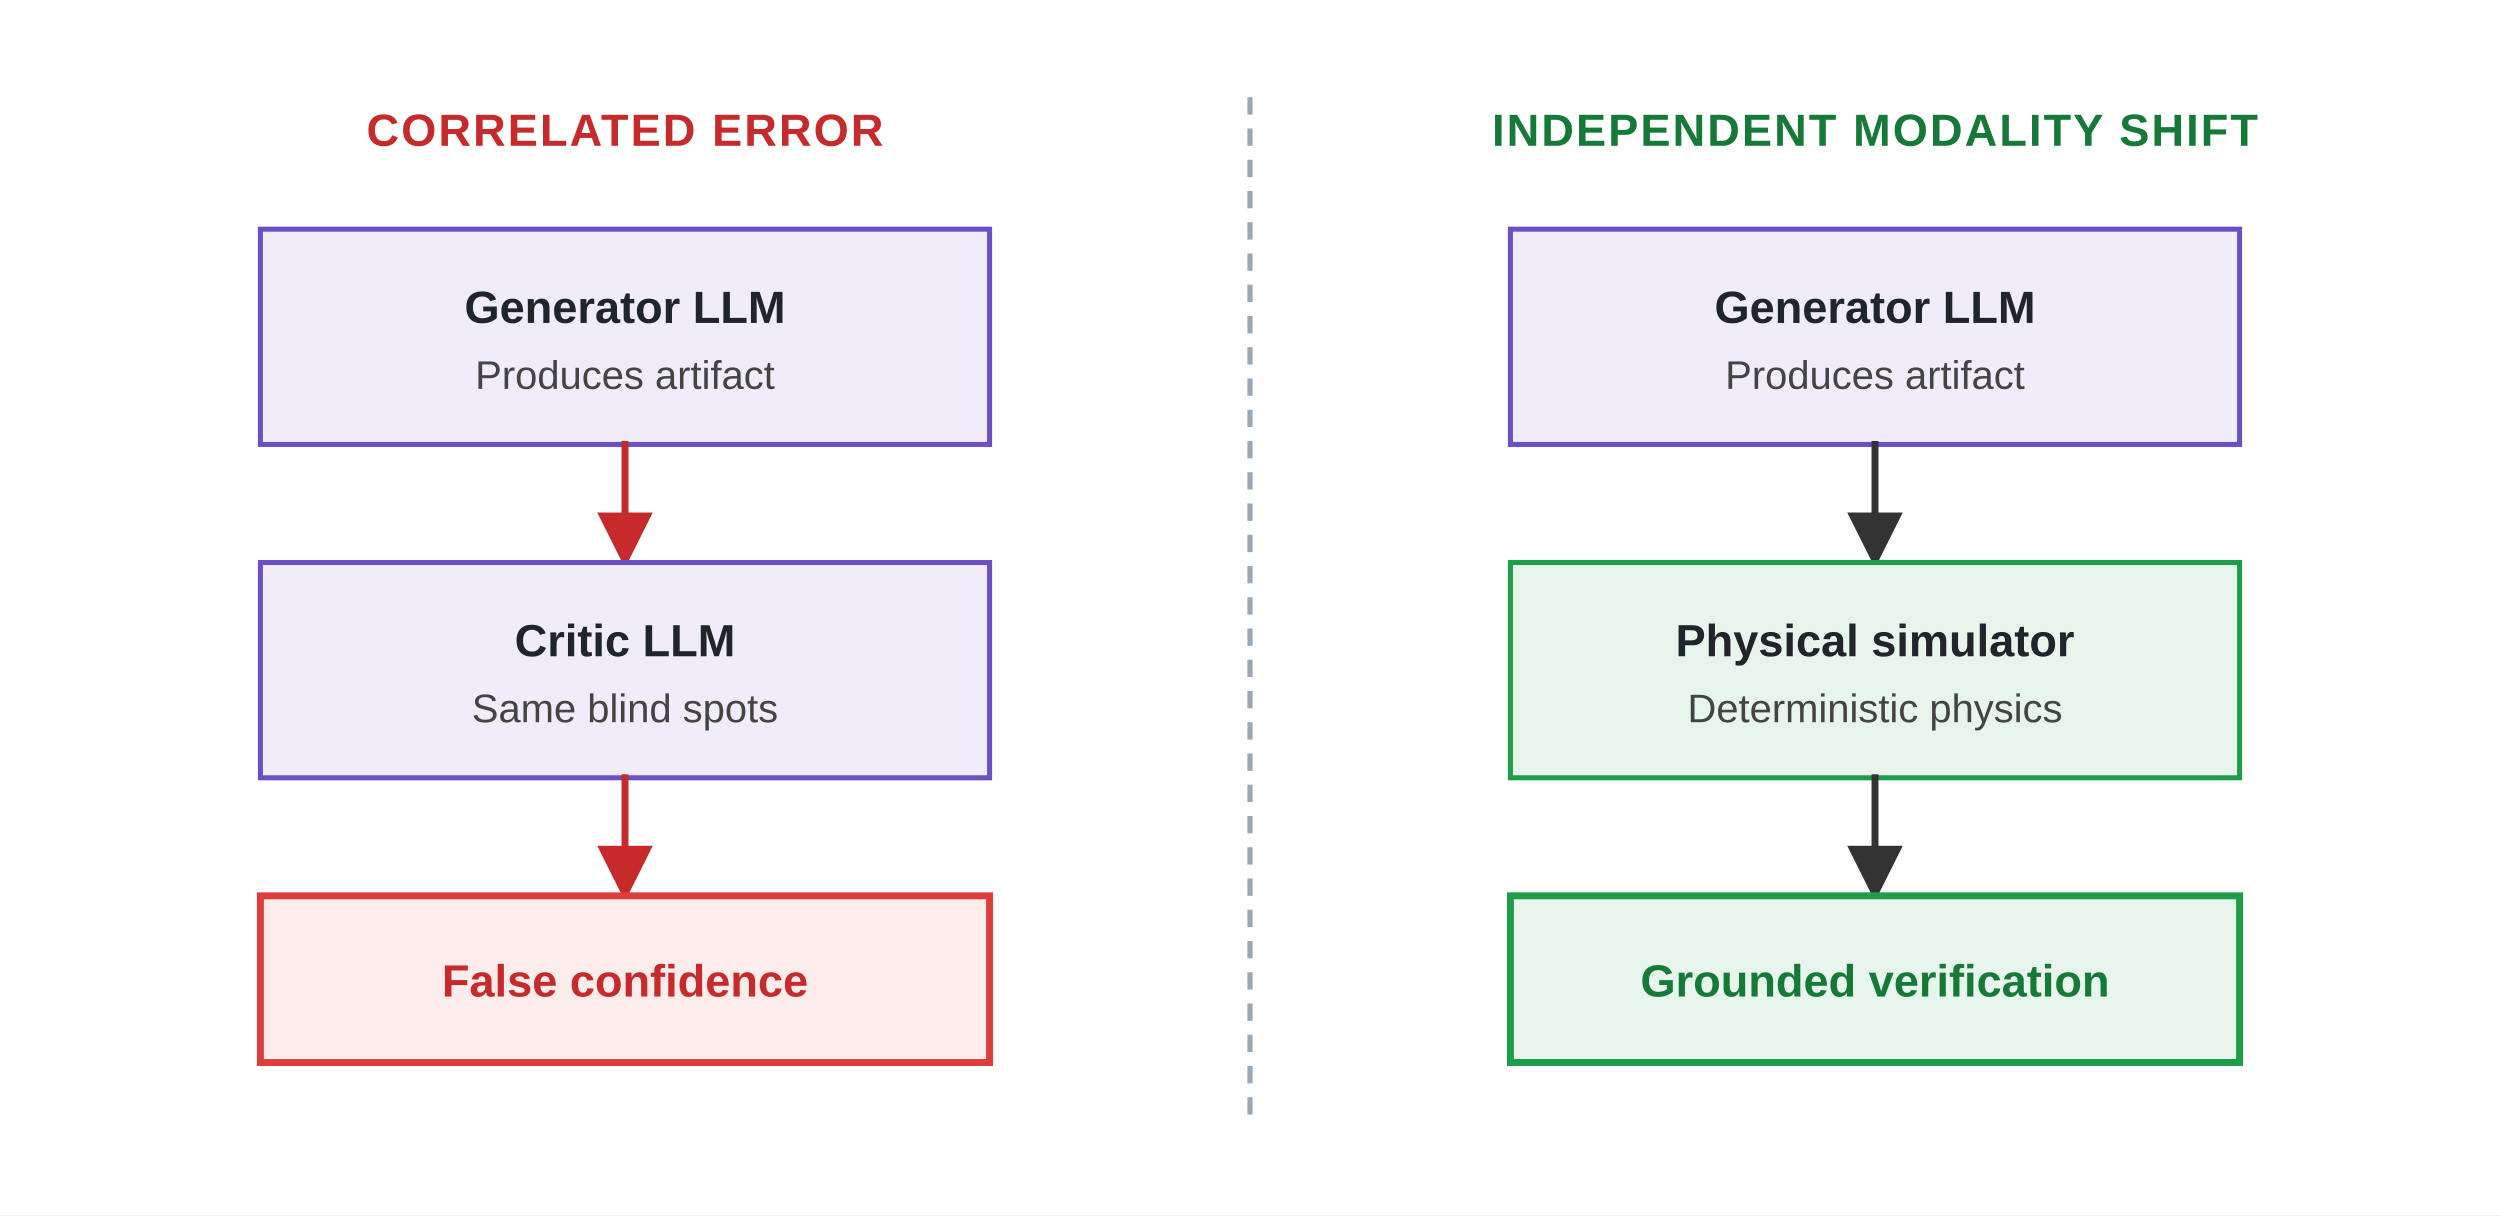
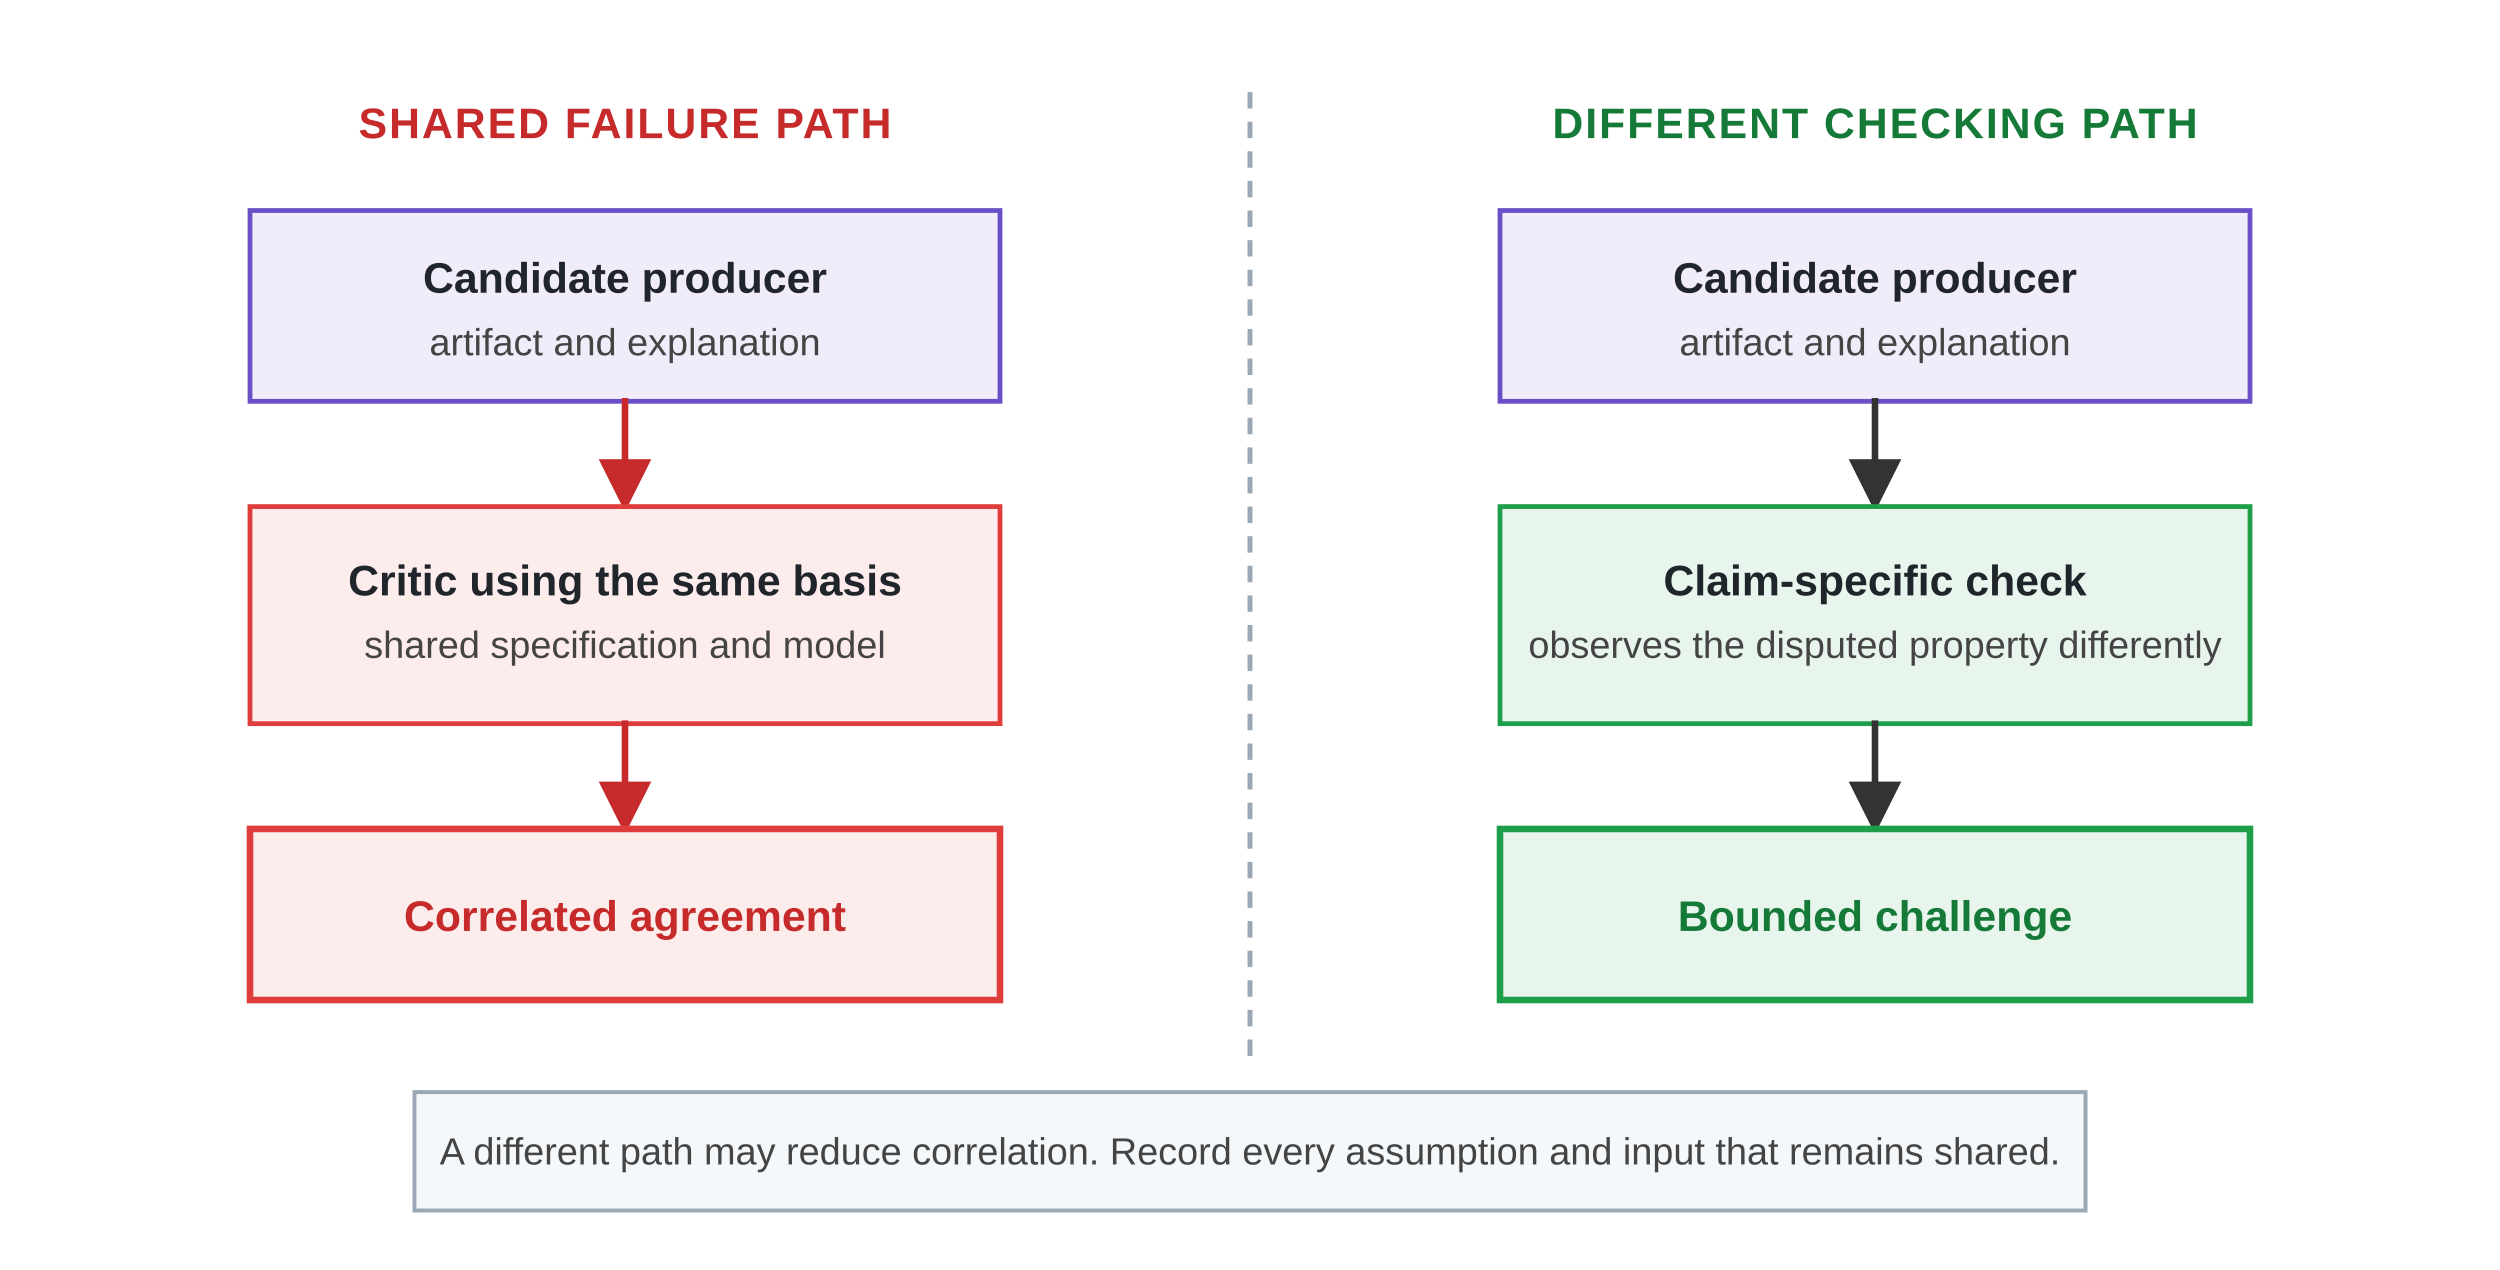
- <svg xmlns="http://www.w3.org/2000/svg" viewBox="0 0 720 350" role="img" aria-labelledby="ic-title ic-desc">
+ <svg xmlns="http://www.w3.org/2000/svg" viewBox="0 0 760 386" role="img" aria-labelledby="ic-title ic-desc">
  <defs>
    <marker id="arrow-dark" viewBox="0 0 10 10" refX="9" refY="5" markerWidth="8" markerHeight="8" orient="auto">
      <path d="M 0 0 L 10 5 L 0 10 z" fill="#333333" />
    </marker>
    <marker id="arrow-red" viewBox="0 0 10 10" refX="9" refY="5" markerWidth="8" markerHeight="8" orient="auto">
      <path d="M 0 0 L 10 5 L 0 10 z" fill="#C62A2A" />
    </marker>
    <style>
      .font { font-family: Arial, Helvetica, sans-serif; }
-       .eyebrow-l { font-size: 13px; font-weight: 700; fill: #C62A2A; letter-spacing: 0.6px; }
-       .eyebrow-r { font-size: 13px; font-weight: 700; fill: #157A38; letter-spacing: 0.6px; }
+       .left-head { font-size: 13px; font-weight: 700; fill: #C62A2A; letter-spacing: 0.6px; }
+       .right-head { font-size: 13px; font-weight: 700; fill: #157A38; letter-spacing: 0.6px; }
      .title { font-size: 13px; font-weight: 700; fill: #20252B; }
      .sub { font-size: 11.5px; fill: #444444; }
-       .out-fail { font-size: 13px; font-weight: 700; fill: #C62A2A; }
-       .out-verify { font-size: 13px; font-weight: 700; fill: #157A38; }
-       .llm { fill: #F0ECFA; stroke: #6A4FC7; stroke-width: 1.45; }
-       .phys { fill: #E7F5EC; stroke: #1E9E48; stroke-width: 1.45; }
-       .fail { fill: #FDECEC; stroke: #DE3D3C; stroke-width: 2.0; }
-       .verify { fill: #E7F5EC; stroke: #1E9E48; stroke-width: 2.0; }
-       .flow { stroke: #333333; stroke-width: 2.0; fill: none; stroke-linecap: square; }
-       .flow-fail { stroke: #C62A2A; stroke-width: 2.0; fill: none; stroke-linecap: square; }
+       .fail-text { font-size: 13px; font-weight: 700; fill: #C62A2A; }
+       .check-text { font-size: 13px; font-weight: 700; fill: #157A38; }
+       .producer { fill: #F0ECFA; stroke: #6A4FC7; stroke-width: 1.45; }
+       .shared { fill: #FDECEC; stroke: #DE3D3C; stroke-width: 1.45; }
+       .different { fill: #E7F5EC; stroke: #1E9E48; stroke-width: 1.45; }
+       .fail { fill: #FDECEC; stroke: #DE3D3C; stroke-width: 2; }
+       .bounded { fill: #E7F5EC; stroke: #1E9E48; stroke-width: 2; }
+       .flow { stroke: #333333; stroke-width: 2; fill: none; stroke-linecap: square; }
+       .flow-fail { stroke: #C62A2A; stroke-width: 2; fill: none; stroke-linecap: square; }
      .divider { stroke: #9AA8B5; stroke-width: 1.5; fill: none; stroke-dasharray: 5 4; }
+       .note { fill: #F5F8FA; stroke: #9AA8B5; stroke-width: 1.2; }
    </style>
  </defs>
-   <rect width="720" height="350" fill="#FFFFFF" />
+   <rect width="760" height="386" fill="#FFFFFF" />
  <g class="font">
-     <line class="divider" x1="360" y1="28" x2="360" y2="322" />
-     <text class="eyebrow-l" x="180" y="42" text-anchor="middle">CORRELATED ERROR</text>
-     <rect class="llm" x="75" y="66" width="210" height="62" />
-     <text class="title" x="180" y="93" text-anchor="middle">Generator LLM</text>
-     <text class="sub" x="180" y="112" text-anchor="middle">Produces artifact</text>
-     <path class="flow-fail" d="M 180 128 V 162" marker-end="url(#arrow-red)" />
-     <rect class="llm" x="75" y="162" width="210" height="62" />
-     <text class="title" x="180" y="189" text-anchor="middle">Critic LLM</text>
-     <text class="sub" x="180" y="208" text-anchor="middle">Same blind spots</text>
-     <path class="flow-fail" d="M 180 224 V 258" marker-end="url(#arrow-red)" />
-     <rect class="fail" x="75" y="258" width="210" height="48" />
-     <text class="out-fail" x="180" y="287" text-anchor="middle">False confidence</text>
-     <text class="eyebrow-r" x="540" y="42" text-anchor="middle">INDEPENDENT MODALITY SHIFT</text>
-     <rect class="llm" x="435" y="66" width="210" height="62" />
-     <text class="title" x="540" y="93" text-anchor="middle">Generator LLM</text>
-     <text class="sub" x="540" y="112" text-anchor="middle">Produces artifact</text>
-     <path class="flow" d="M 540 128 V 162" marker-end="url(#arrow-dark)" />
-     <rect class="phys" x="435" y="162" width="210" height="62" />
-     <text class="title" x="540" y="189" text-anchor="middle">Physical simulator</text>
-     <text class="sub" x="540" y="208" text-anchor="middle">Deterministic physics</text>
-     <path class="flow" d="M 540 224 V 258" marker-end="url(#arrow-dark)" />
-     <rect class="verify" x="435" y="258" width="210" height="48" />
-     <text class="out-verify" x="540" y="287" text-anchor="middle">Grounded verification</text>
+     <line class="divider" x1="380" y1="28" x2="380" y2="324" />
+     <text class="left-head" x="190" y="42" text-anchor="middle">SHARED FAILURE PATH</text>
+     <rect class="producer" x="76" y="64" width="228" height="58" />
+     <text class="title" x="190" y="89" text-anchor="middle">Candidate producer</text>
+     <text class="sub" x="190" y="108" text-anchor="middle">artifact and explanation</text>
+     <path class="flow-fail" d="M 190 122 V 154" marker-end="url(#arrow-red)" />
+     <rect class="shared" x="76" y="154" width="228" height="66" />
+     <text class="title" x="190" y="181" text-anchor="middle">Critic using the same basis</text>
+     <text class="sub" x="190" y="200" text-anchor="middle">shared specification and model</text>
+     <path class="flow-fail" d="M 190 220 V 252" marker-end="url(#arrow-red)" />
+     <rect class="fail" x="76" y="252" width="228" height="52" />
+     <text class="fail-text" x="190" y="283" text-anchor="middle">Correlated agreement</text>
+     <text class="right-head" x="570" y="42" text-anchor="middle">DIFFERENT CHECKING PATH</text>
+     <rect class="producer" x="456" y="64" width="228" height="58" />
+     <text class="title" x="570" y="89" text-anchor="middle">Candidate producer</text>
+     <text class="sub" x="570" y="108" text-anchor="middle">artifact and explanation</text>
+     <path class="flow" d="M 570 122 V 154" marker-end="url(#arrow-dark)" />
+     <rect class="different" x="456" y="154" width="228" height="66" />
+     <text class="title" x="570" y="181" text-anchor="middle">Claim-specific check</text>
+     <text class="sub" x="570" y="200" text-anchor="middle">observes the disputed property differently</text>
+     <path class="flow" d="M 570 220 V 252" marker-end="url(#arrow-dark)" />
+     <rect class="bounded" x="456" y="252" width="228" height="52" />
+     <text class="check-text" x="570" y="283" text-anchor="middle">Bounded challenge</text>
+     <rect class="note" x="126" y="332" width="508" height="36" />
+     <text class="sub" x="380" y="354" text-anchor="middle">A different path may reduce correlation. Record every assumption and input that remains shared.</text>
  </g>
</svg>
